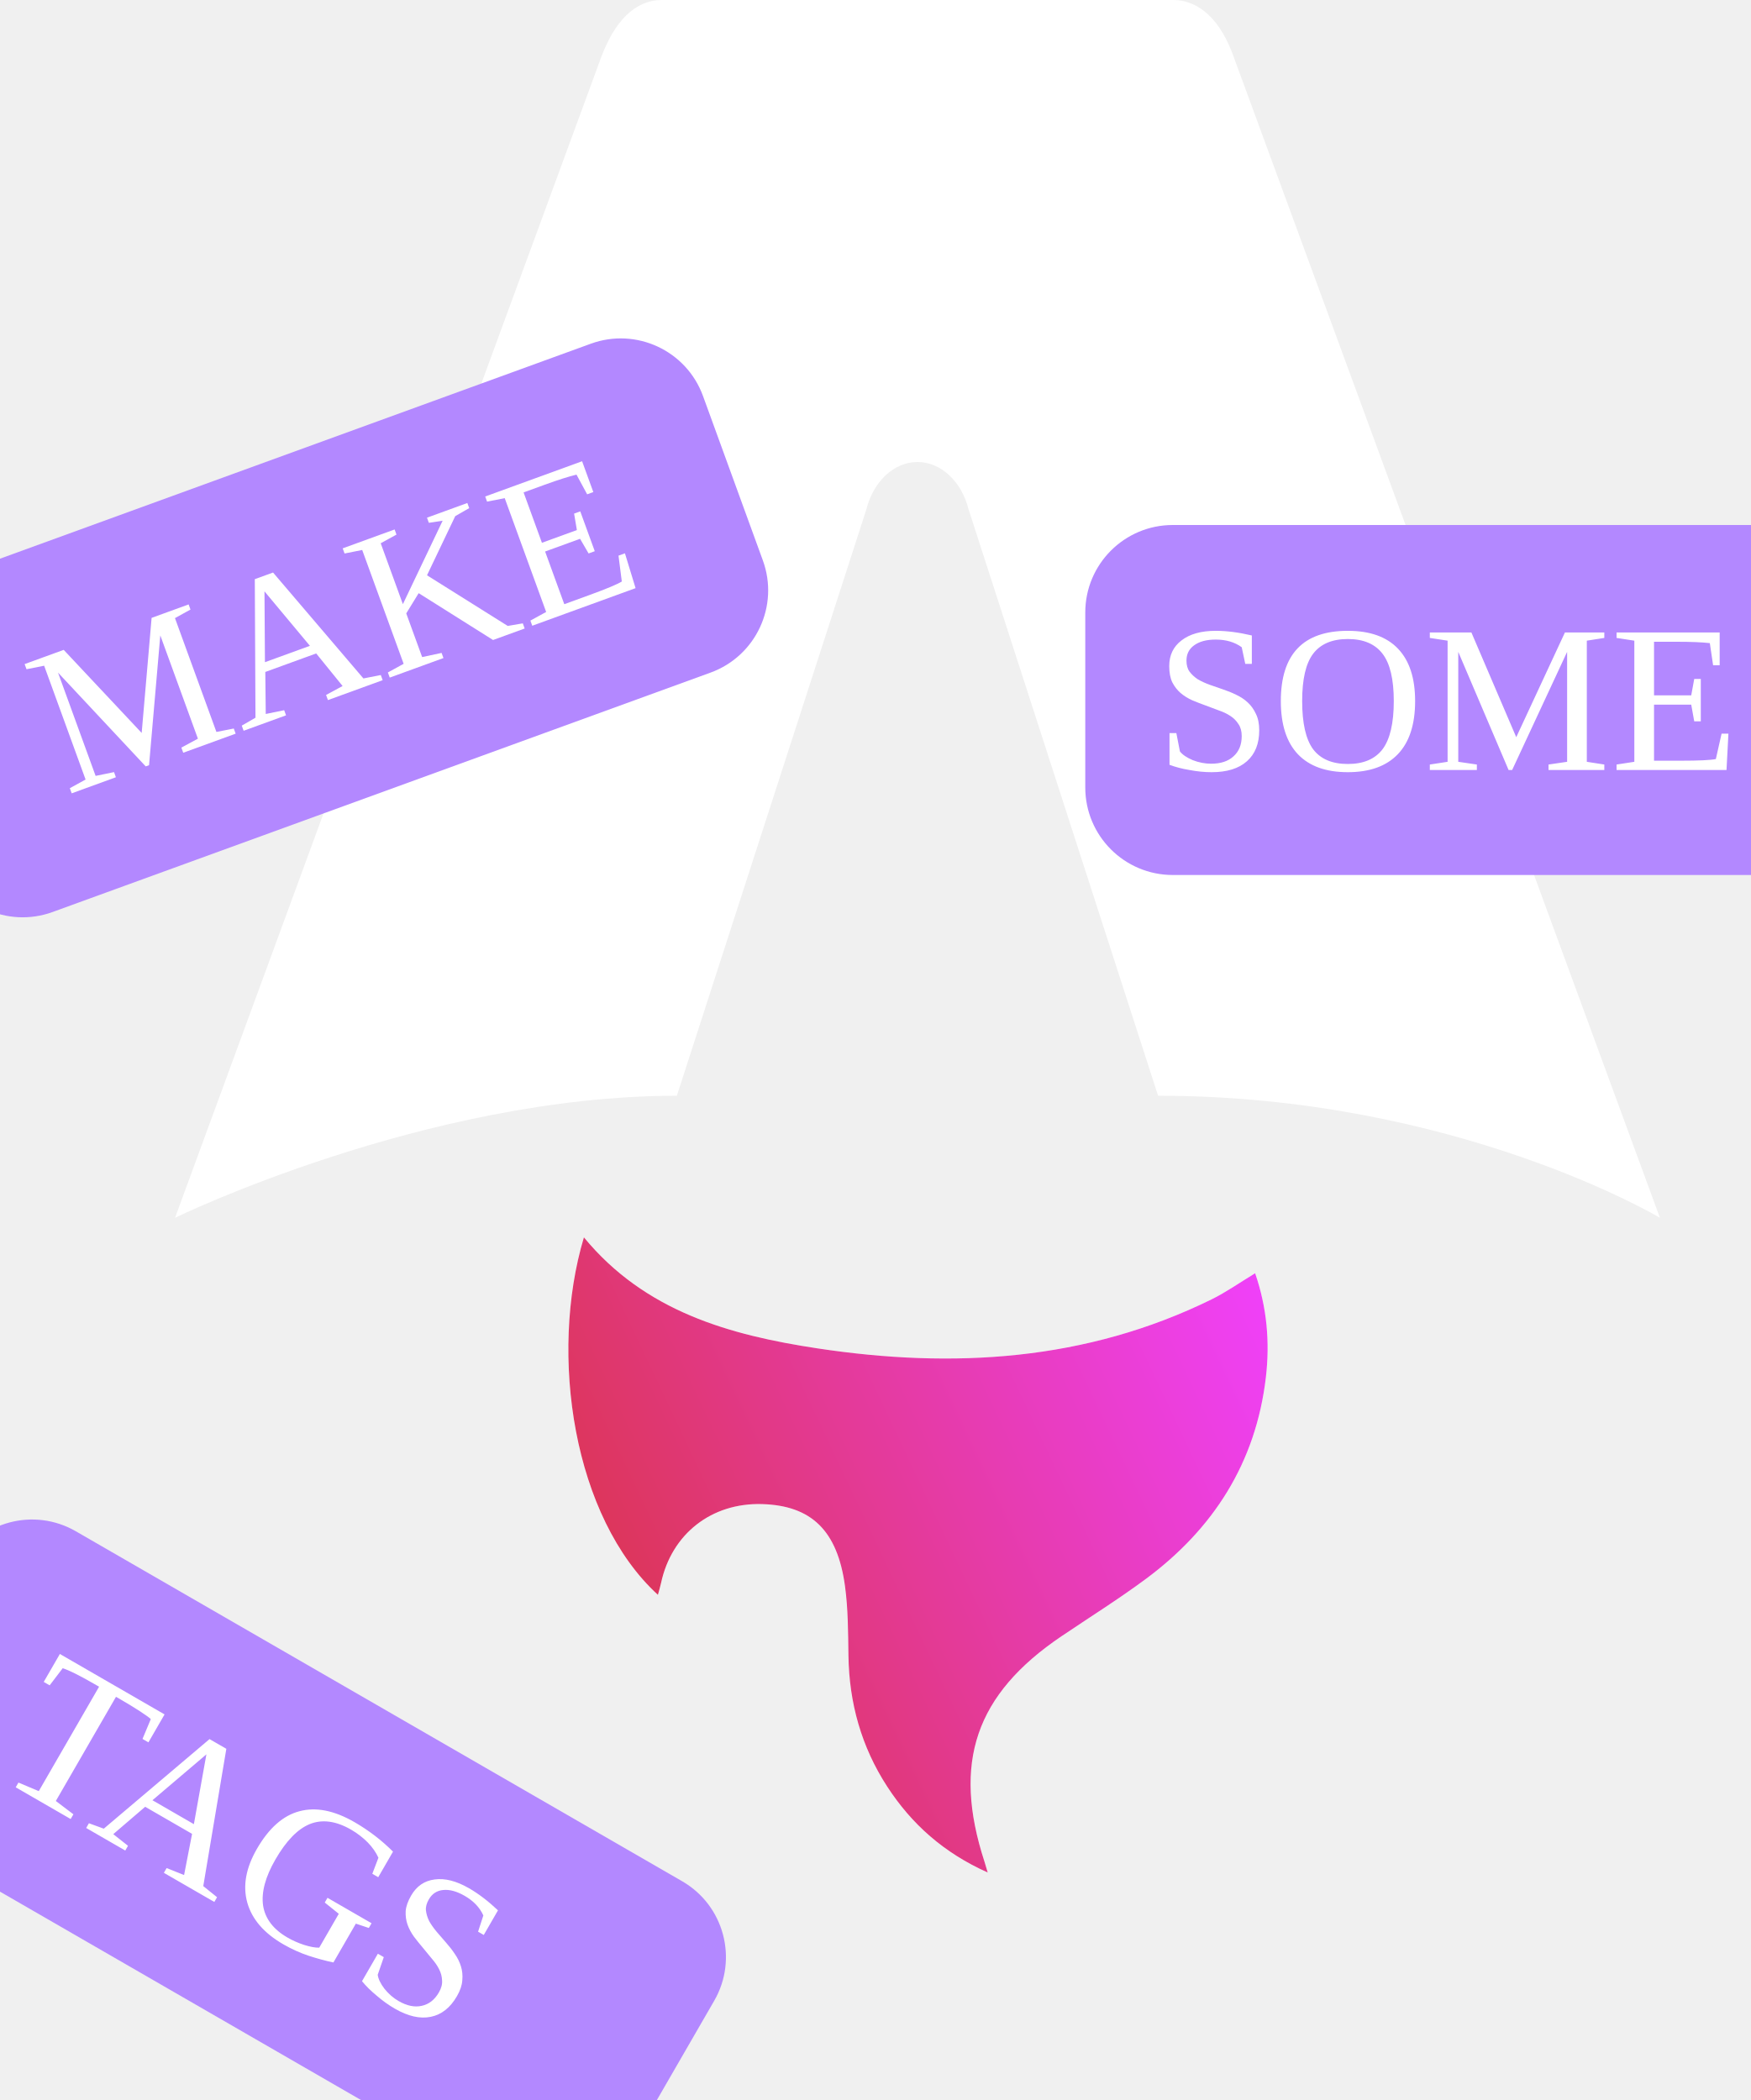
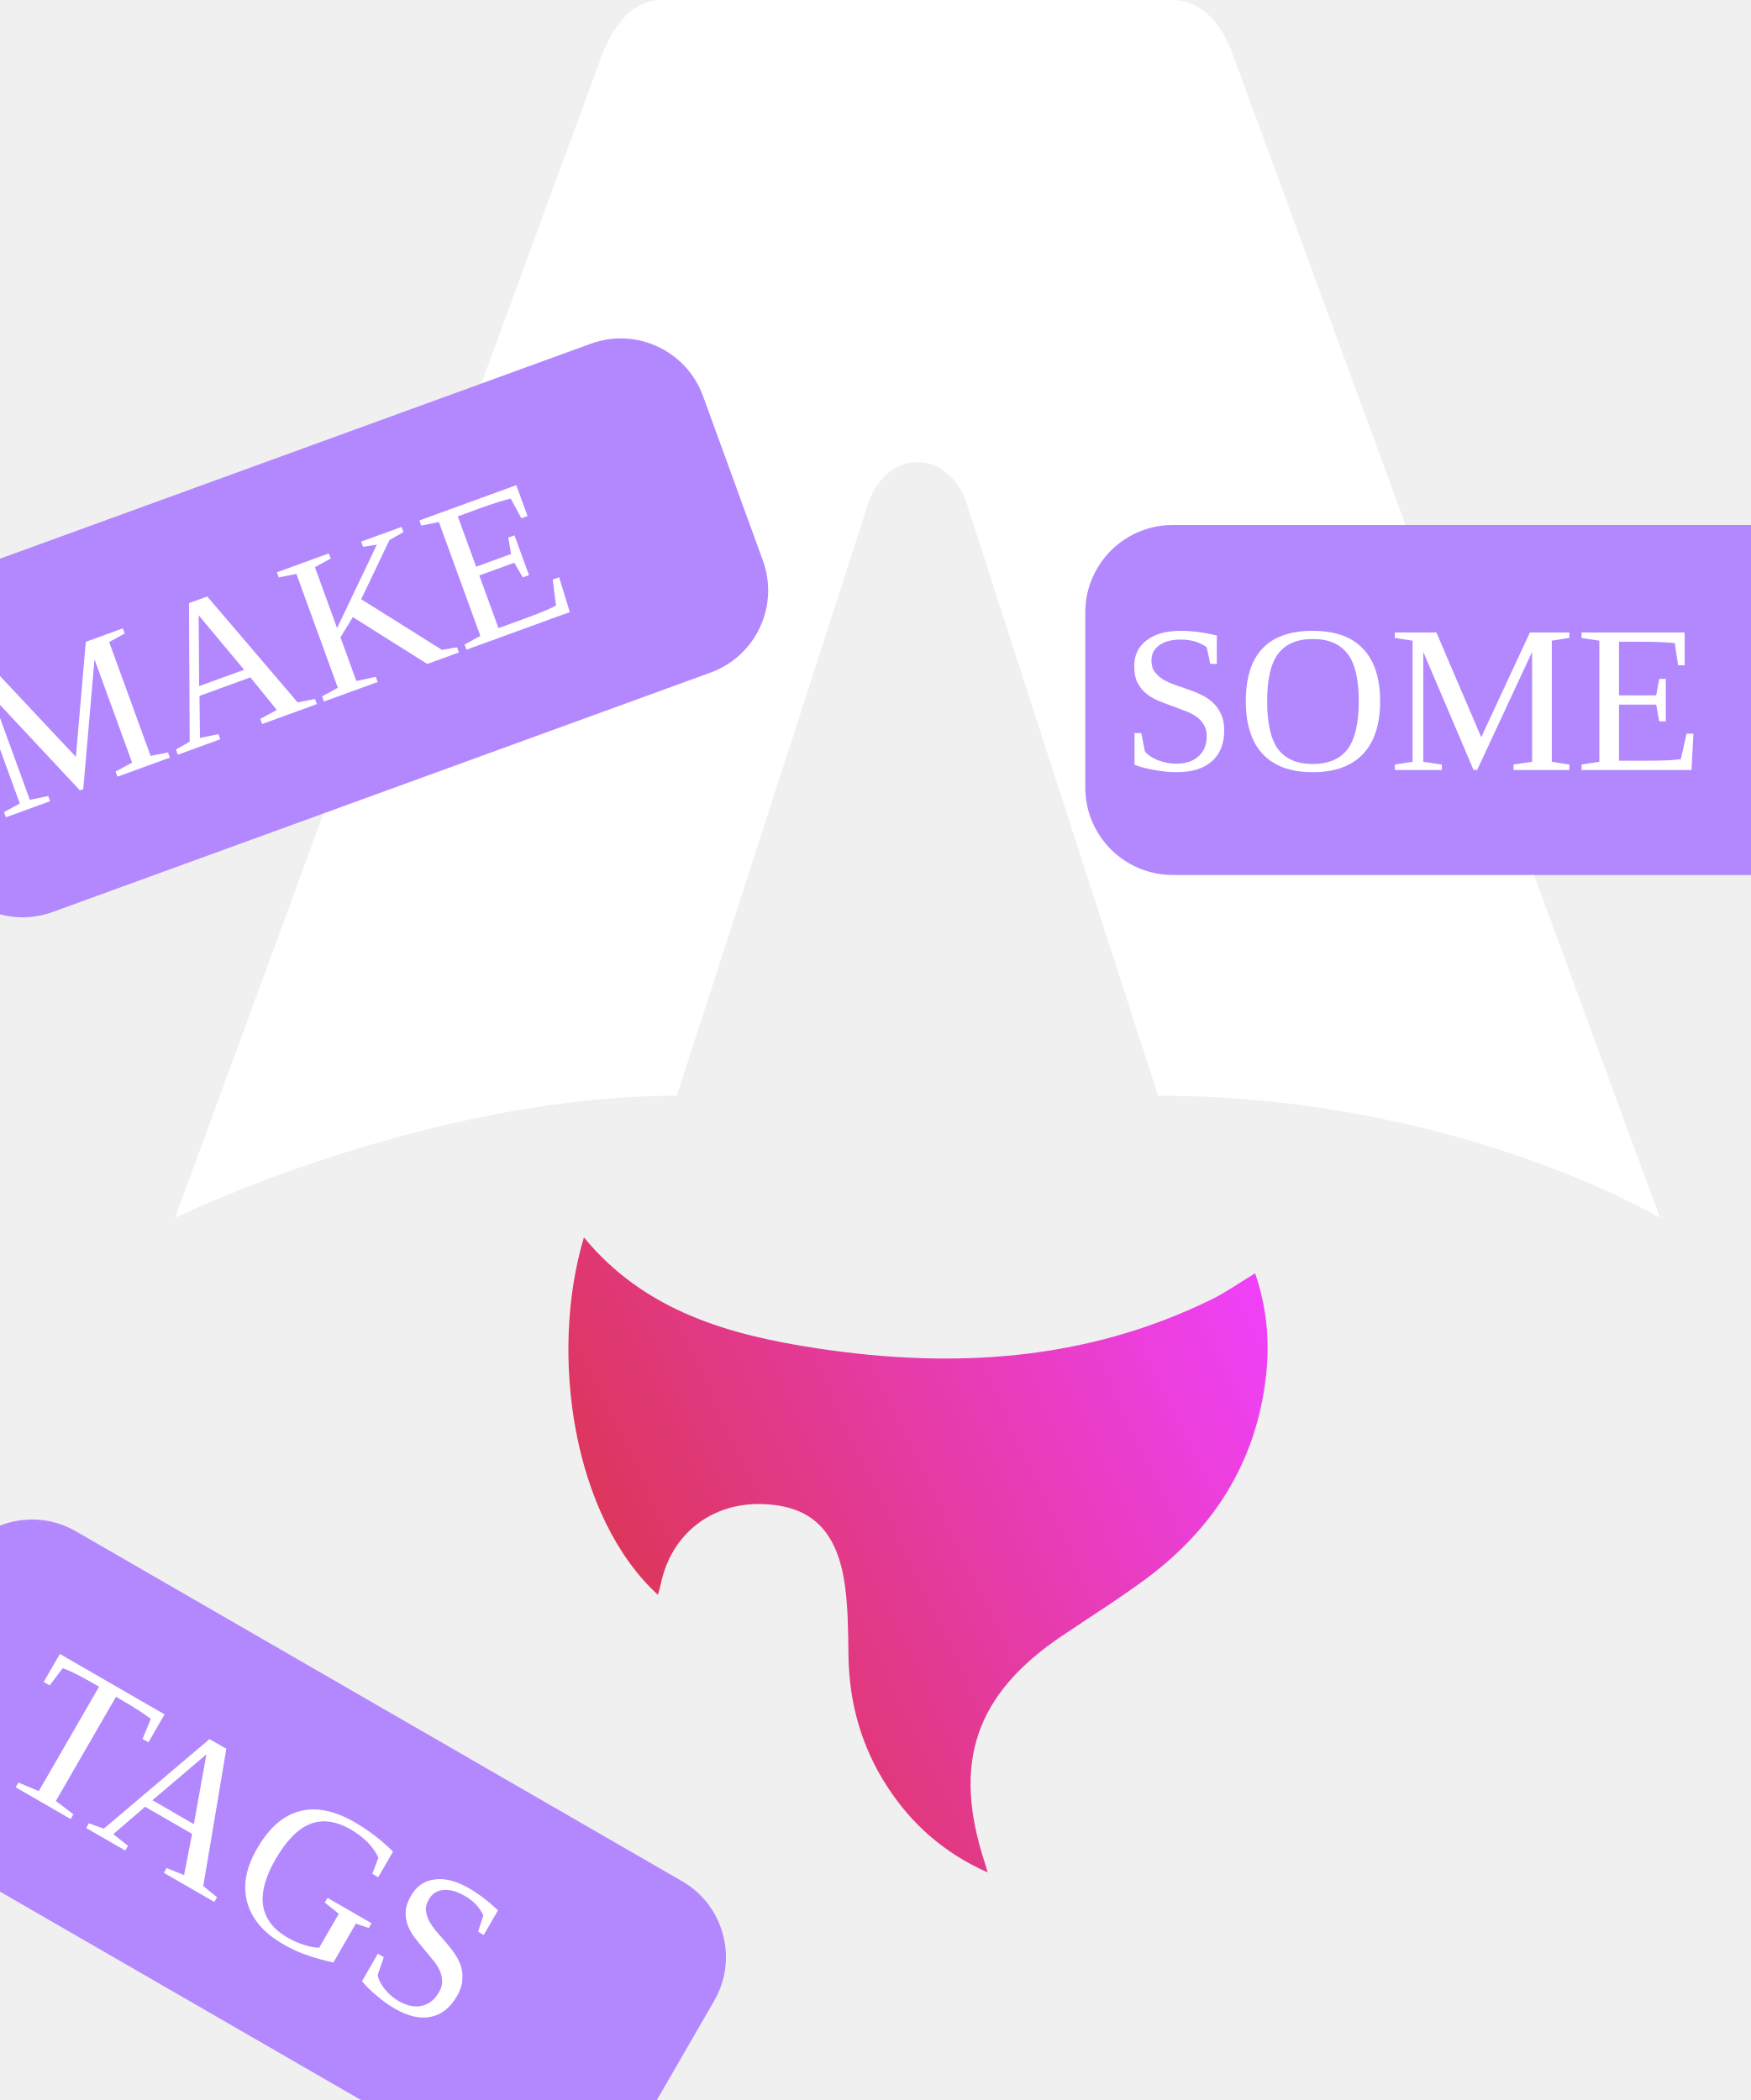
<svg xmlns="http://www.w3.org/2000/svg" width="50" height="60" viewBox="0 0 100 120" fill="#4b5563">
  <style>
        * {
            background-color: #4b5563;
        }
    </style>
  <path transform="translate(10,0)" d="M27.589 91.136C22.756 86.718 21.344 77.433 23.358 70.707C26.85 74.948 31.689 76.291 36.7 77.05C44.438 78.22 52.036 77.782 59.223 74.246C60.045 73.841 60.805 73.303 61.704 72.757C62.378 74.714 62.553 76.689 62.318 78.7C61.745 83.596 59.309 87.378 55.433 90.245C53.883 91.392 52.244 92.417 50.643 93.498C45.726 96.821 44.396 100.718 46.243 106.386C46.287 106.525 46.327 106.663 46.426 107C43.916 105.876 42.082 104.24 40.684 102.089C39.209 99.819 38.507 97.308 38.47 94.591C38.451 93.269 38.451 91.934 38.273 90.631C37.839 87.453 36.347 86.03 33.536 85.948C30.652 85.864 28.37 87.647 27.765 90.455C27.719 90.671 27.652 90.884 27.585 91.134L27.589 91.136Z" fill="white" />
  <path transform="translate(10,0)" d="M27.589 91.136C22.756 86.718 21.344 77.433 23.358 70.707C26.85 74.948 31.689 76.291 36.7 77.05C44.438 78.22 52.036 77.782 59.223 74.246C60.045 73.841 60.805 73.303 61.704 72.757C62.378 74.714 62.553 76.689 62.318 78.7C61.745 83.596 59.309 87.378 55.433 90.245C53.883 91.392 52.244 92.417 50.643 93.498C45.726 96.821 44.396 100.718 46.243 106.386C46.287 106.525 46.327 106.663 46.426 107C43.916 105.876 42.082 104.24 40.684 102.089C39.209 99.819 38.507 97.308 38.47 94.591C38.451 93.269 38.451 91.934 38.273 90.631C37.839 87.453 36.347 86.03 33.536 85.948C30.652 85.864 28.37 87.647 27.765 90.455C27.719 90.671 27.652 90.884 27.585 91.134L27.589 91.136Z" fill="url(#paint0_linear_1_59)" />
  <path transform="translate(10,0)" d="M0 69.587C0 69.587 14.314 62.614 28.668 62.614L39.49 29.12C39.895 27.501 41.078 26.4 42.414 26.4C43.749 26.4 44.932 27.501 45.338 29.12L56.16 62.614C73.16 62.614 84.828 69.587 84.828 69.587C84.828 69.587 60.514 3.352 60.467 3.219C59.769 1.261 58.591 0 57.003 0H27.827C26.239 0 25.109 1.261 24.363 3.219C24.311 3.35 0 69.587 0 69.587Z" fill="white" />
  <rect width="50" height="20" rx="5" ry="5" transform="rotate(-20) translate(-20,30)" fill="rgb(179, 136, 255)" />
-   <text x="-12" y="44" transform="rotate(-20)" fill="white">
+   <text x="-16" y="44" transform="rotate(-20)" fill="white">
        MAKE
    </text>
  <rect width="50" height="20" rx="5" ry="5" transform="translate(62,30)" fill="rgb(179, 136, 255)" />
-   <text x="66" y="44" fill="white">SOME</text>
+   <text x="64" y="44" fill="white">SOME</text>
  <rect width="50" height="20" rx="5" ry="5" transform="translate(0,85) rotate(30)" fill="rgb(179, 136, 255)" />
  <text x="50" y="88" transform="rotate(30)" fill="white">TAGS</text>
  <defs>
    <linearGradient id="paint0_linear_1_59" x1="22.47" y1="107" x2="69.145" y2="84.947" gradientUnits="userSpaceOnUse">
      <stop stop-color="#D83333" />
      <stop offset="1" stop-color="#F041FF" />
    </linearGradient>
  </defs>
</svg>
